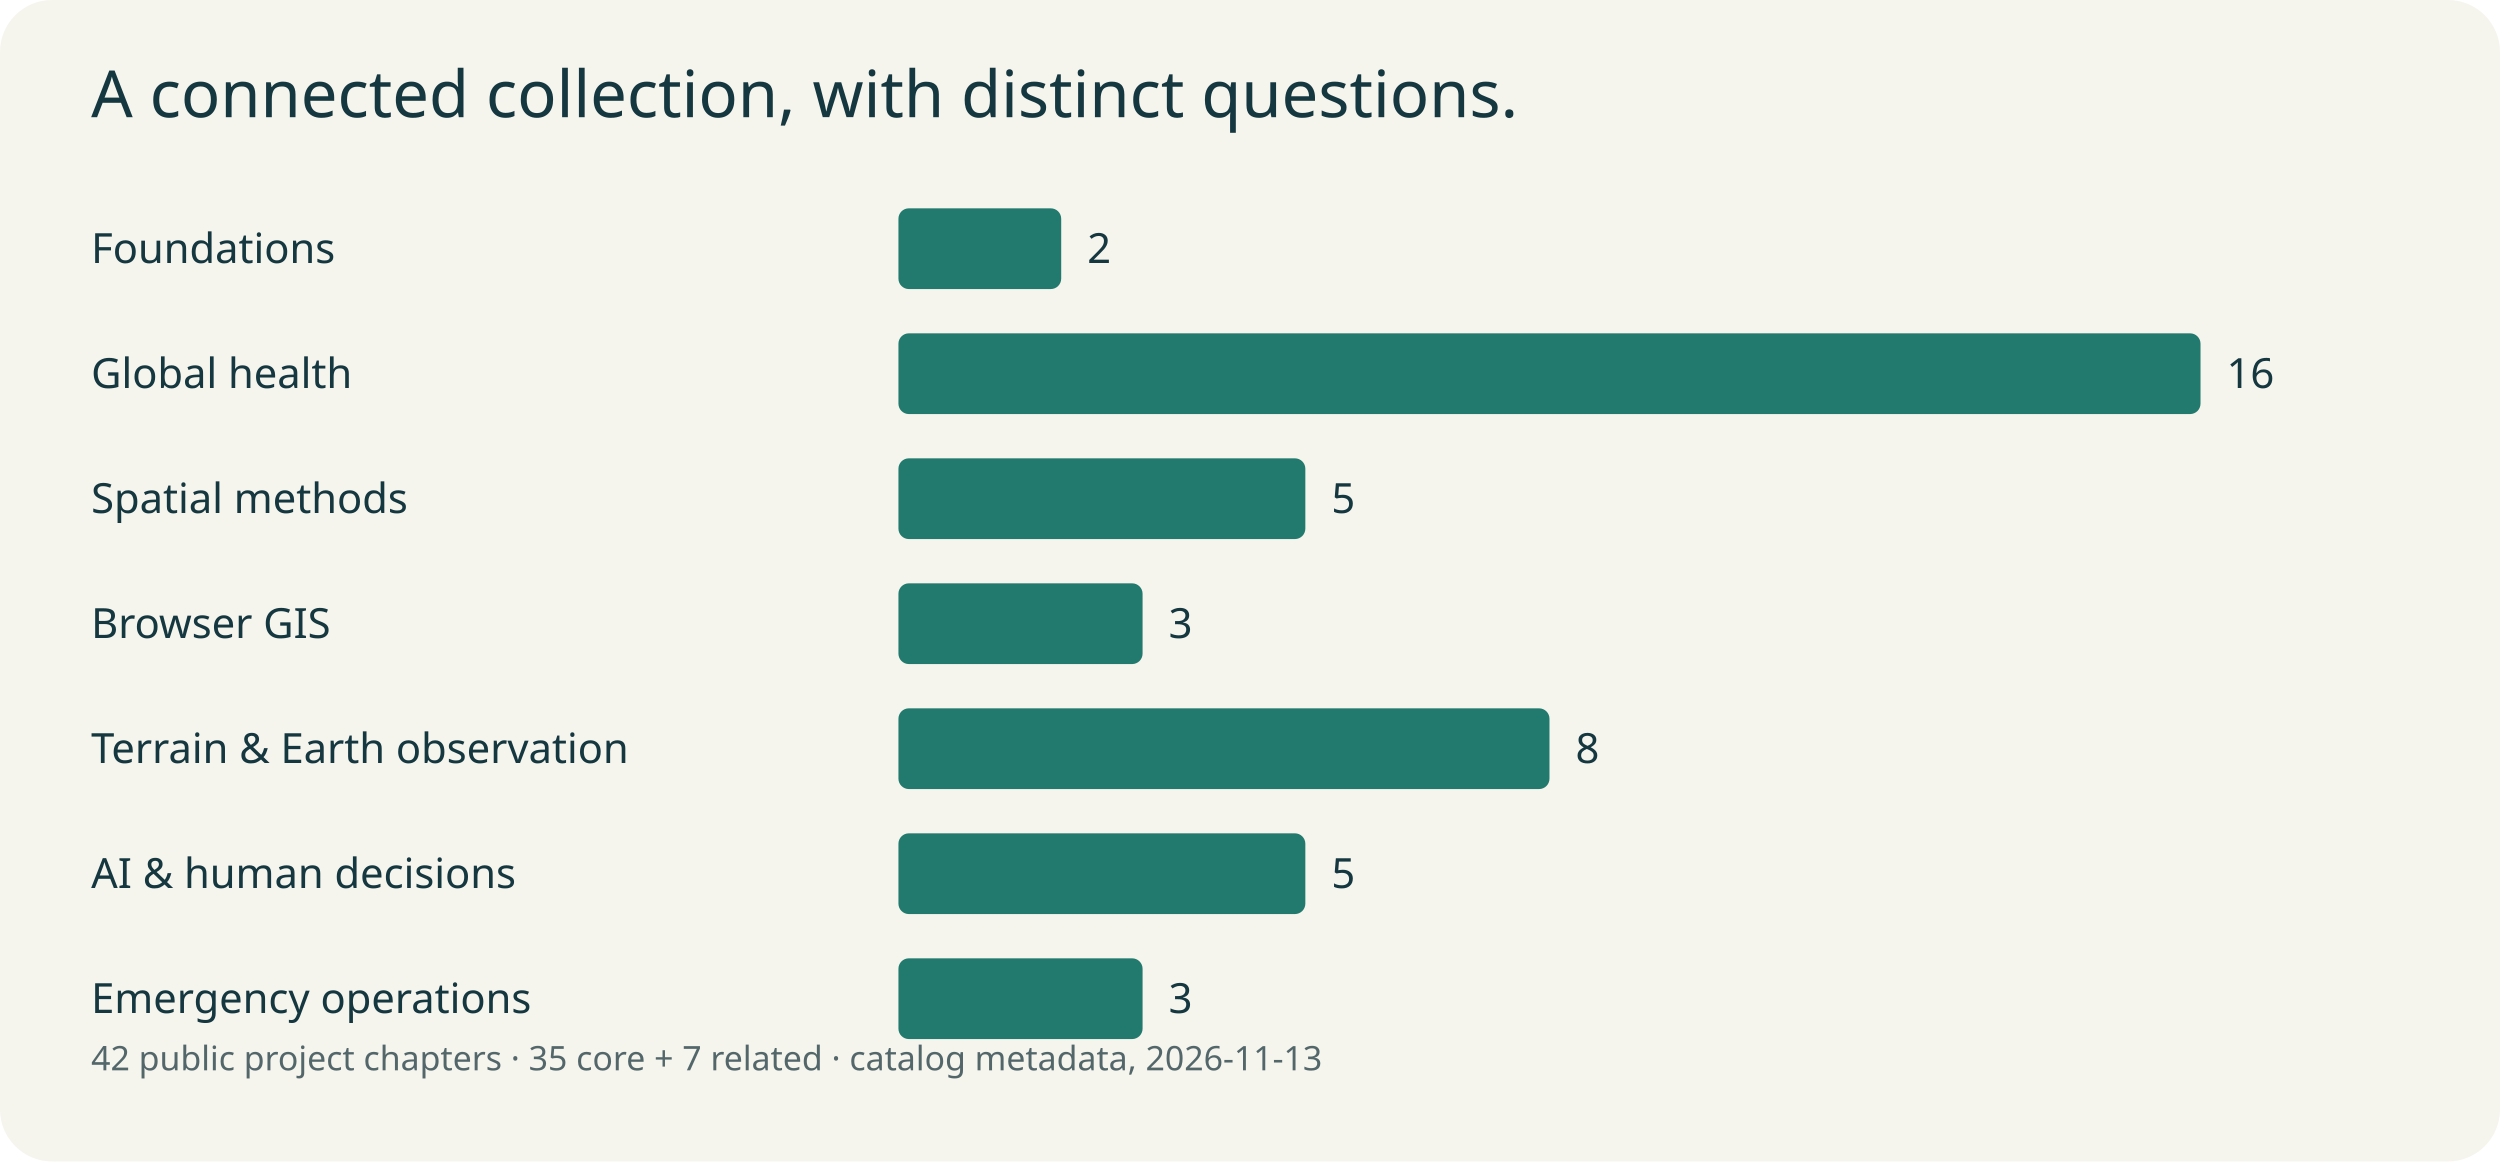
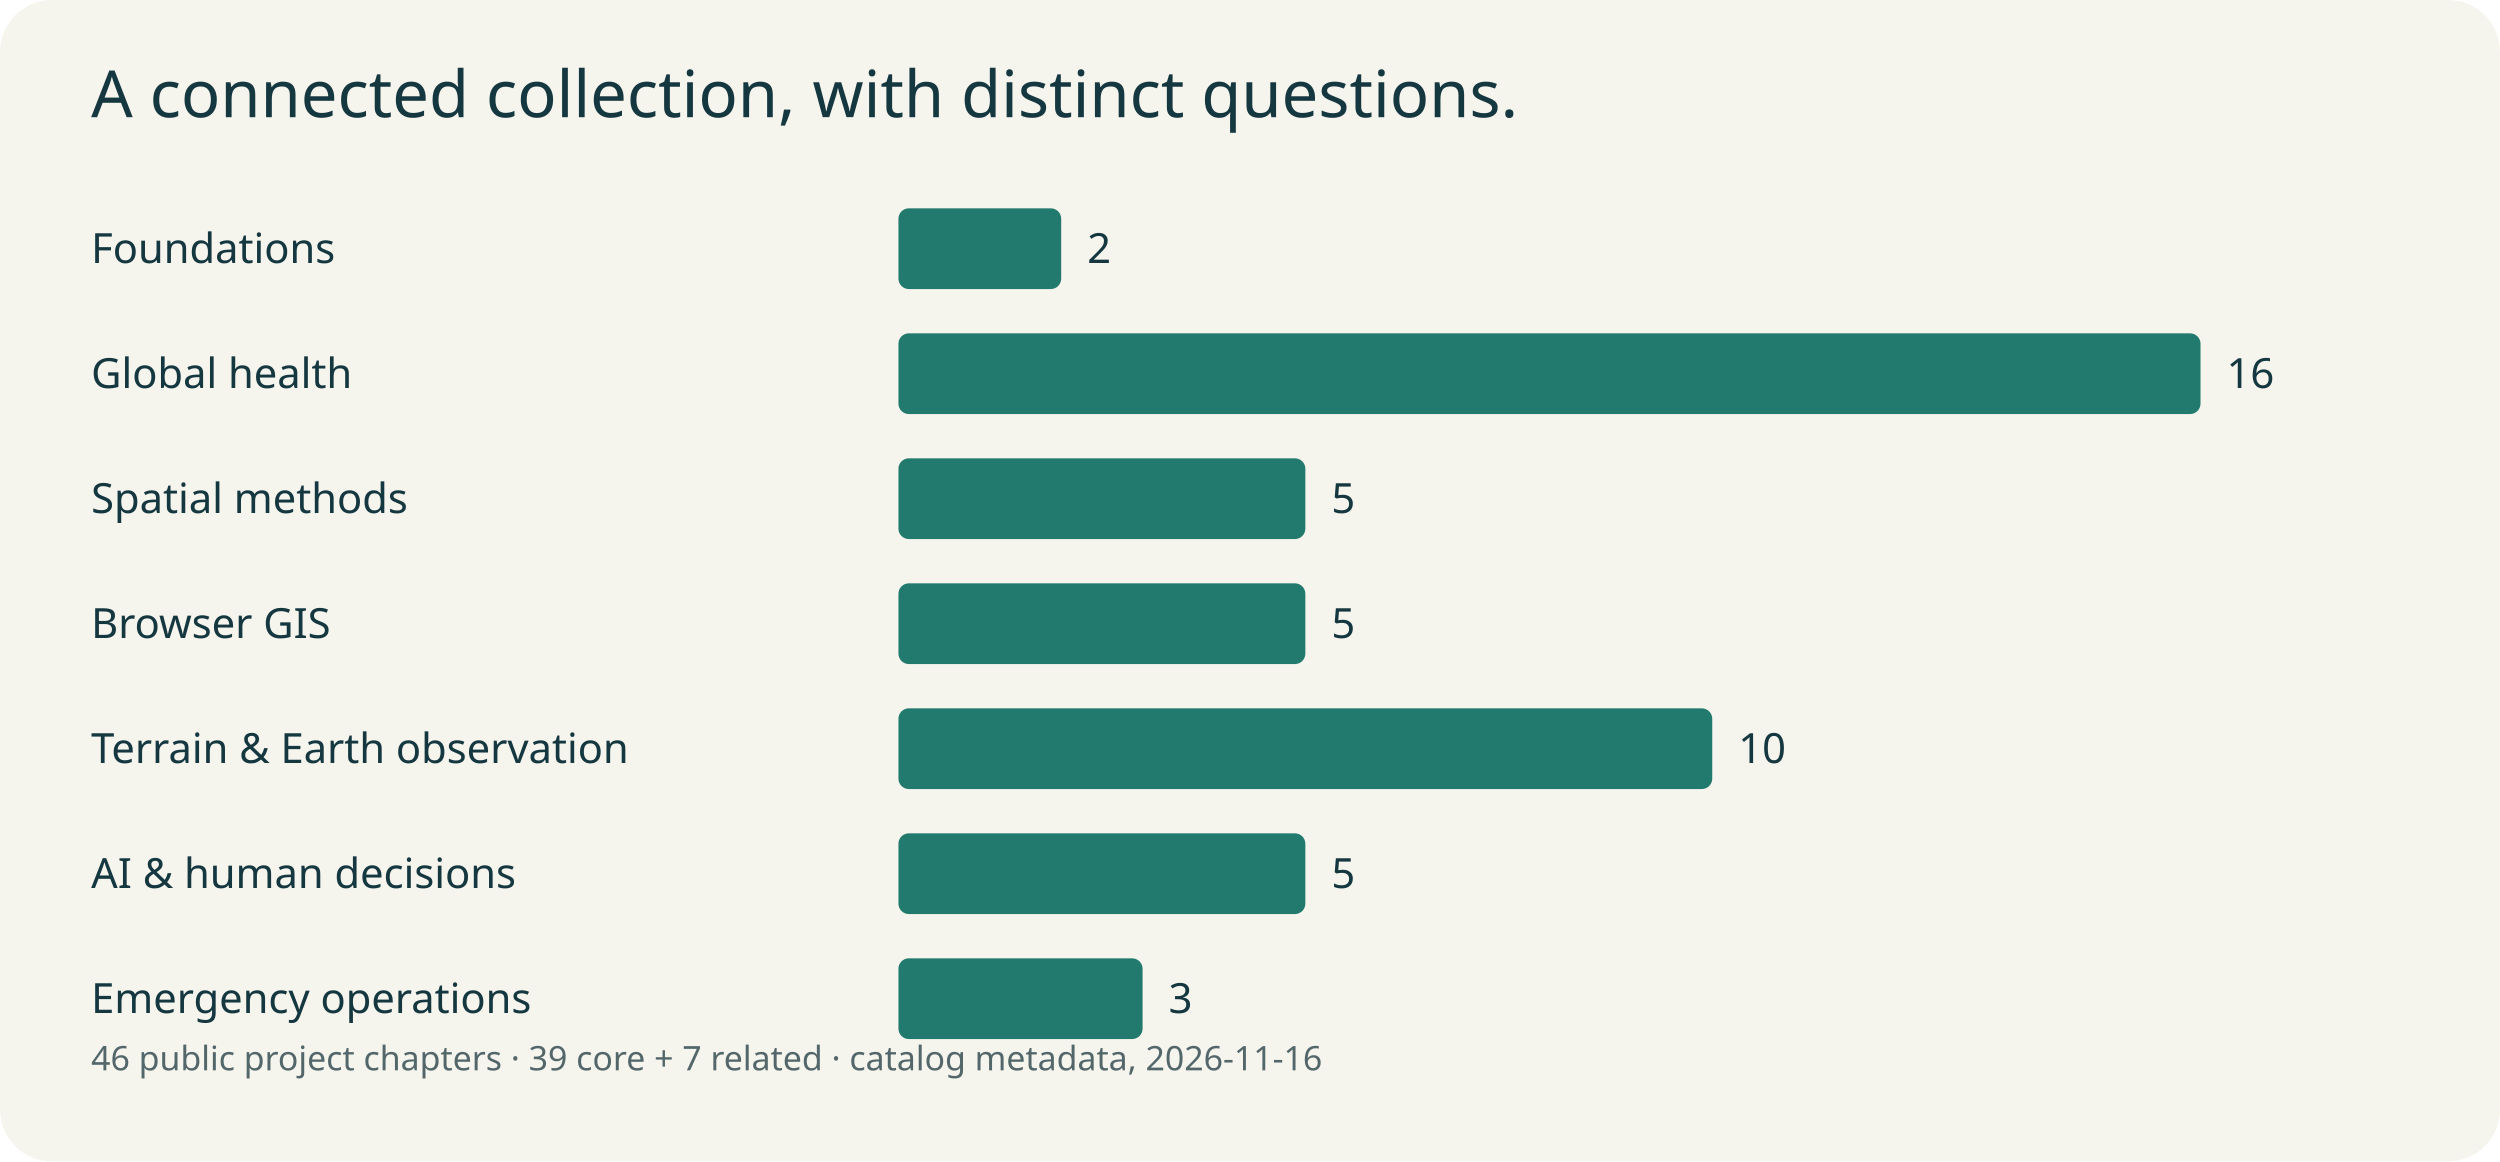
<svg xmlns="http://www.w3.org/2000/svg" viewBox="0 0 960 446" role="img" aria-labelledby="title desc">
  <defs>
    <linearGradient id="sea" x2="1" y2="1">
      <stop stop-color="#13575a" />
      <stop offset="1" stop-color="#0b3541" />
    </linearGradient>
    <linearGradient id="paper" x2="1" y2="1">
      <stop stop-color="#f4f5ea" />
      <stop offset="1" stop-color="#dfece3" />
    </linearGradient>
    <marker id="arrow" markerWidth="8" markerHeight="8" refX="7" refY="4" orient="auto">
      <path d="M0 0L8 4L0 8" fill="#217a6d" />
    </marker>
  </defs>
  <g font-family="system-ui, sans-serif">
    <rect width="960" height="446" rx="20" fill="#f5f4ed" />
    <text x="35" y="45" font-size="25" fill="#153740">A connected collection, with distinct questions.</text>
    <text x="35" y="101" font-size="16" fill="#153740">Foundations</text>
    <rect x="345" y="80" width="62.5" height="31" rx="4" fill="#217a6d" />
    <text x="417.5" y="101" font-size="16" fill="#153740">2</text>
    <text x="35" y="149" font-size="16" fill="#153740">Global health</text>
    <rect x="345" y="128" width="500.0" height="31" rx="4" fill="#217a6d" />
    <text x="855.0" y="149" font-size="16" fill="#153740">16</text>
    <text x="35" y="197" font-size="16" fill="#153740">Spatial methods</text>
    <rect x="345" y="176" width="156.25" height="31" rx="4" fill="#217a6d" />
    <text x="511.25" y="197" font-size="16" fill="#153740">5</text>
    <text x="35" y="245" font-size="16" fill="#153740">Browser GIS</text>
-     <rect x="345" y="224" width="93.75" height="31" rx="4" fill="#217a6d" />
-     <text x="448.75" y="245" font-size="16" fill="#153740">3</text>
+     <rect x="345" y="224" width="156.25" height="31" rx="4" fill="#217a6d" />
+     <text x="511.25" y="245" font-size="16" fill="#153740">5</text>
    <text x="35" y="293" font-size="16" fill="#153740">Terrain &amp; Earth observation</text>
-     <rect x="345" y="272" width="250.0" height="31" rx="4" fill="#217a6d" />
-     <text x="605.0" y="293" font-size="16" fill="#153740">8</text>
+     <rect x="345" y="272" width="312.5" height="31" rx="4" fill="#217a6d" />
+     <text x="667.5" y="293" font-size="16" fill="#153740">10</text>
    <text x="35" y="341" font-size="16" fill="#153740">AI &amp; human decisions</text>
    <rect x="345" y="320" width="156.25" height="31" rx="4" fill="#217a6d" />
    <text x="511.25" y="341" font-size="16" fill="#153740">5</text>
    <text x="35" y="389" font-size="16" fill="#153740">Emergency operations</text>
    <rect x="345" y="368" width="93.75" height="31" rx="4" fill="#217a6d" />
    <text x="448.75" y="389" font-size="16" fill="#153740">3</text>
-     <text x="35" y="411" font-size="13" fill="#53676b">42 public project chapters · 35 core + 7 related · catalog metadata, 2026-11-13</text>
+     <text x="35" y="411" font-size="13" fill="#53676b">46 public project chapters · 39 core + 7 related · catalog metadata, 2026-11-16</text>
  </g>
</svg>
